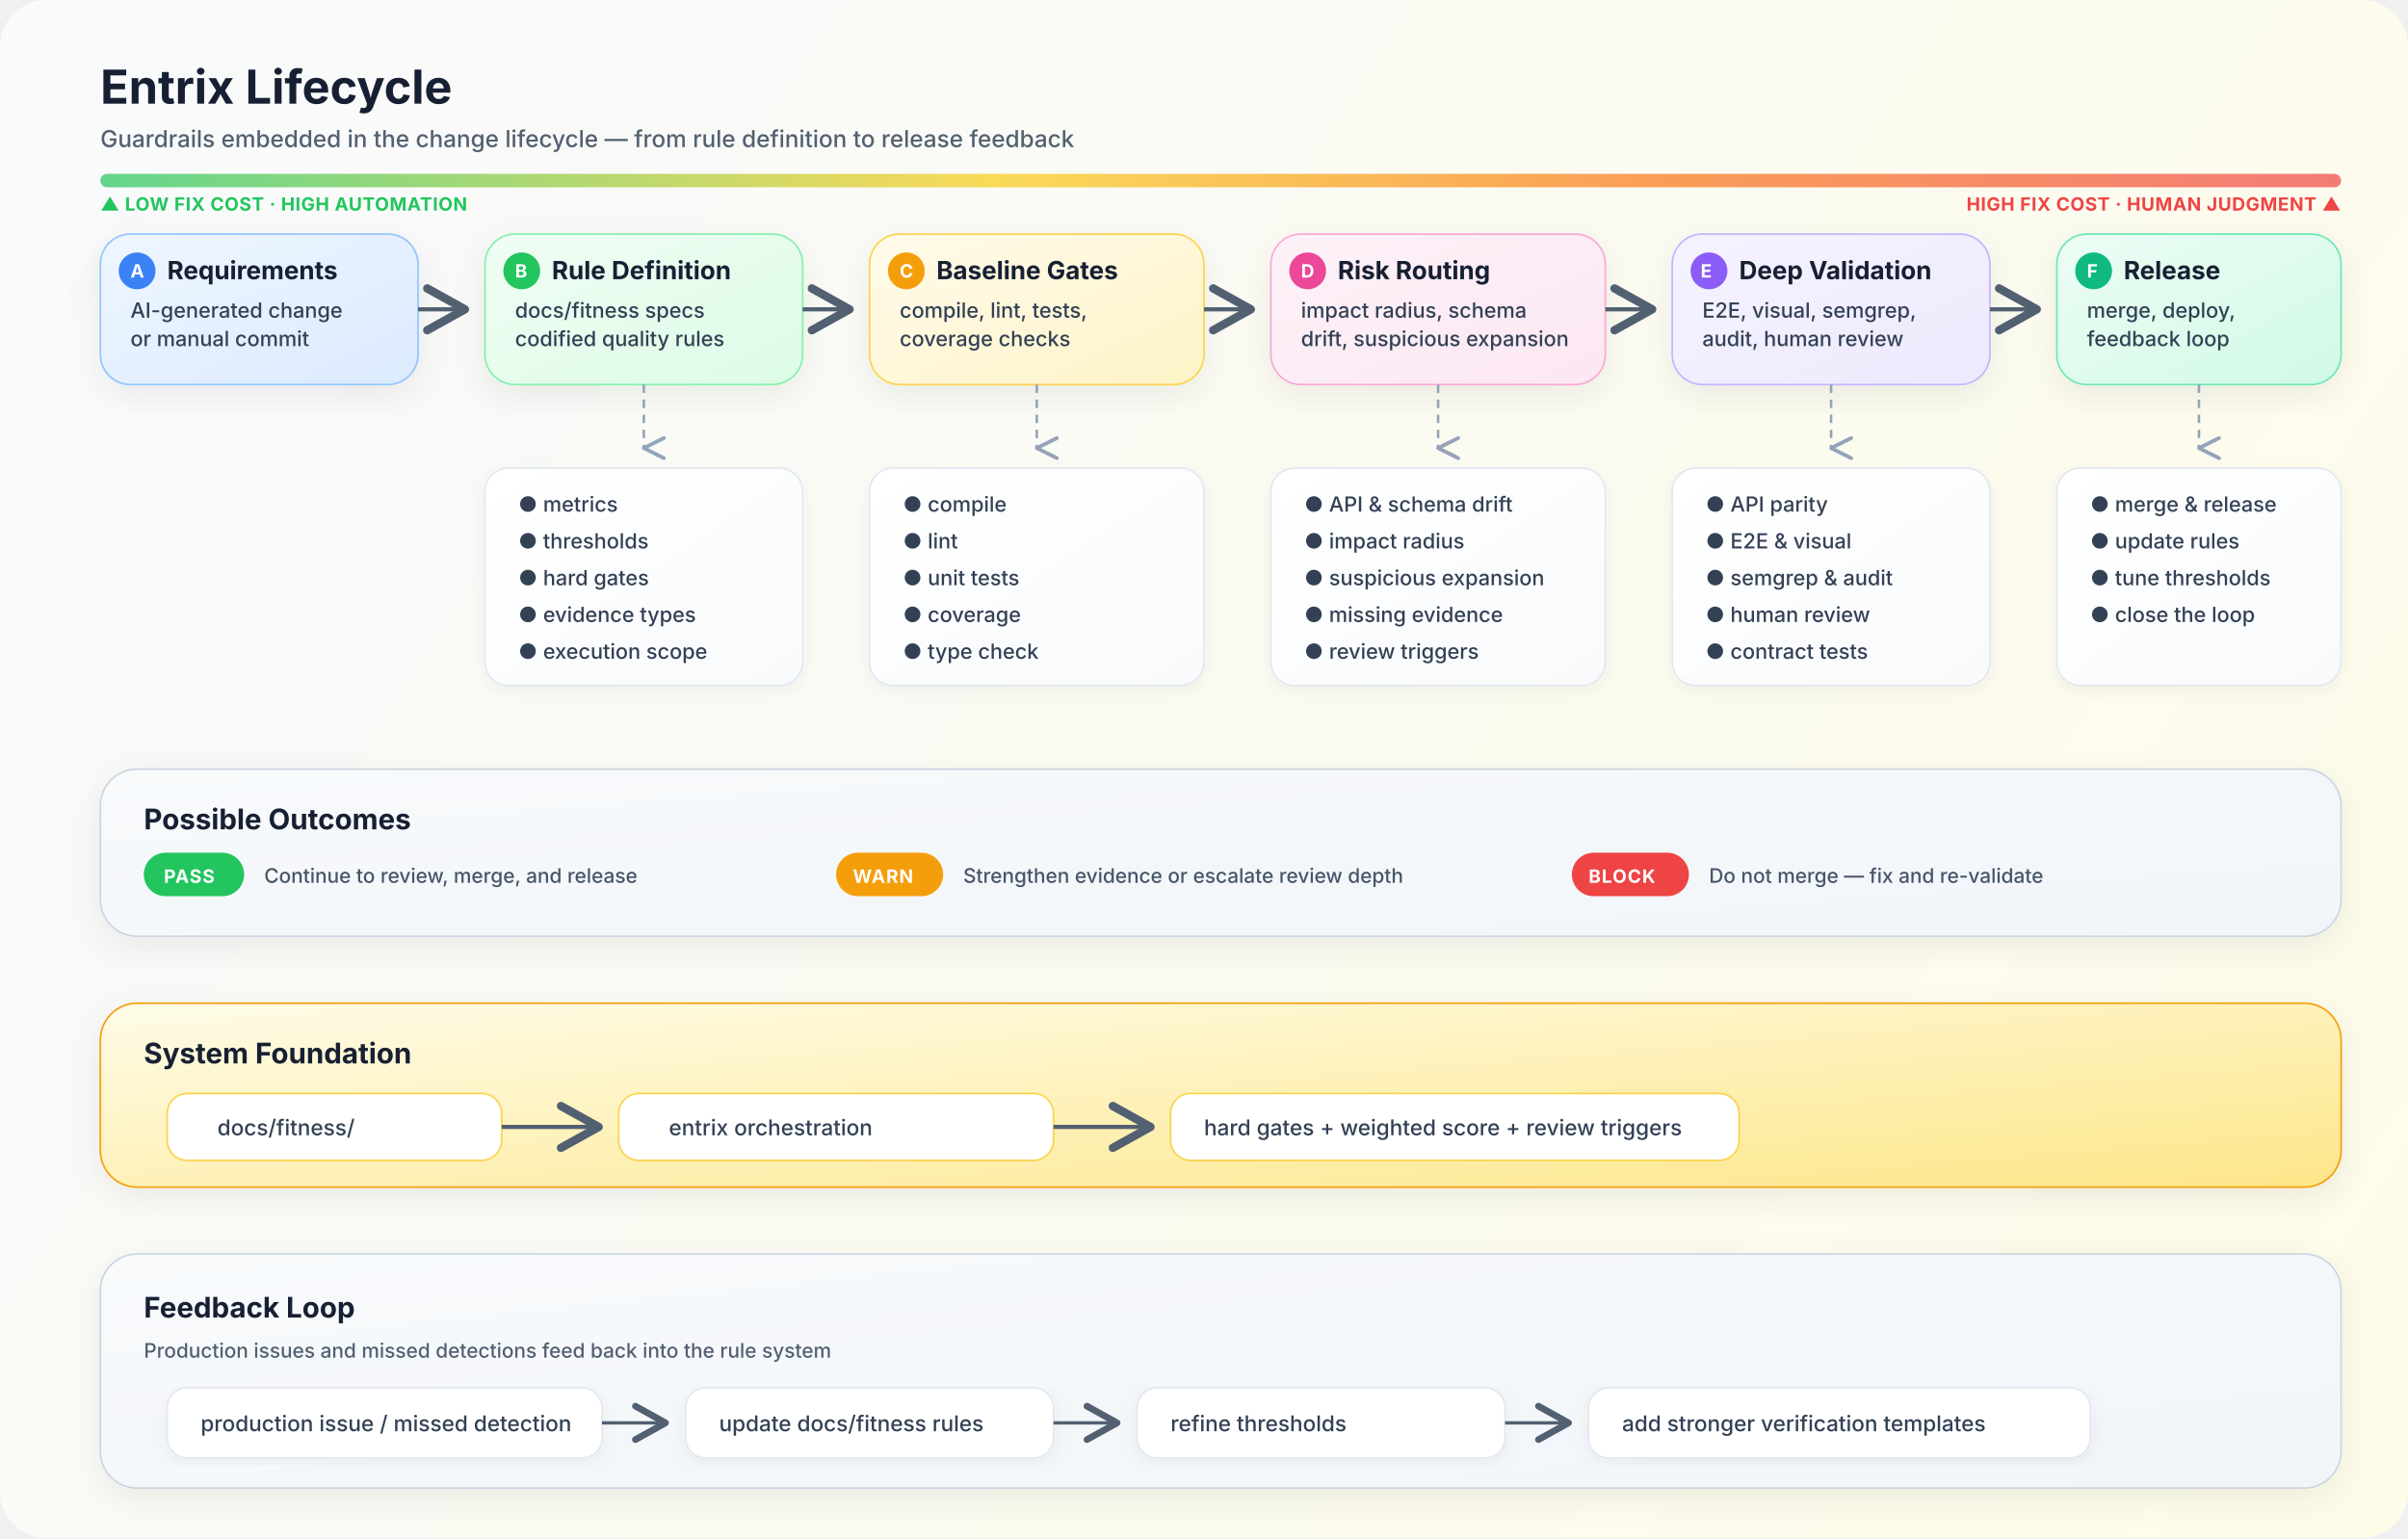
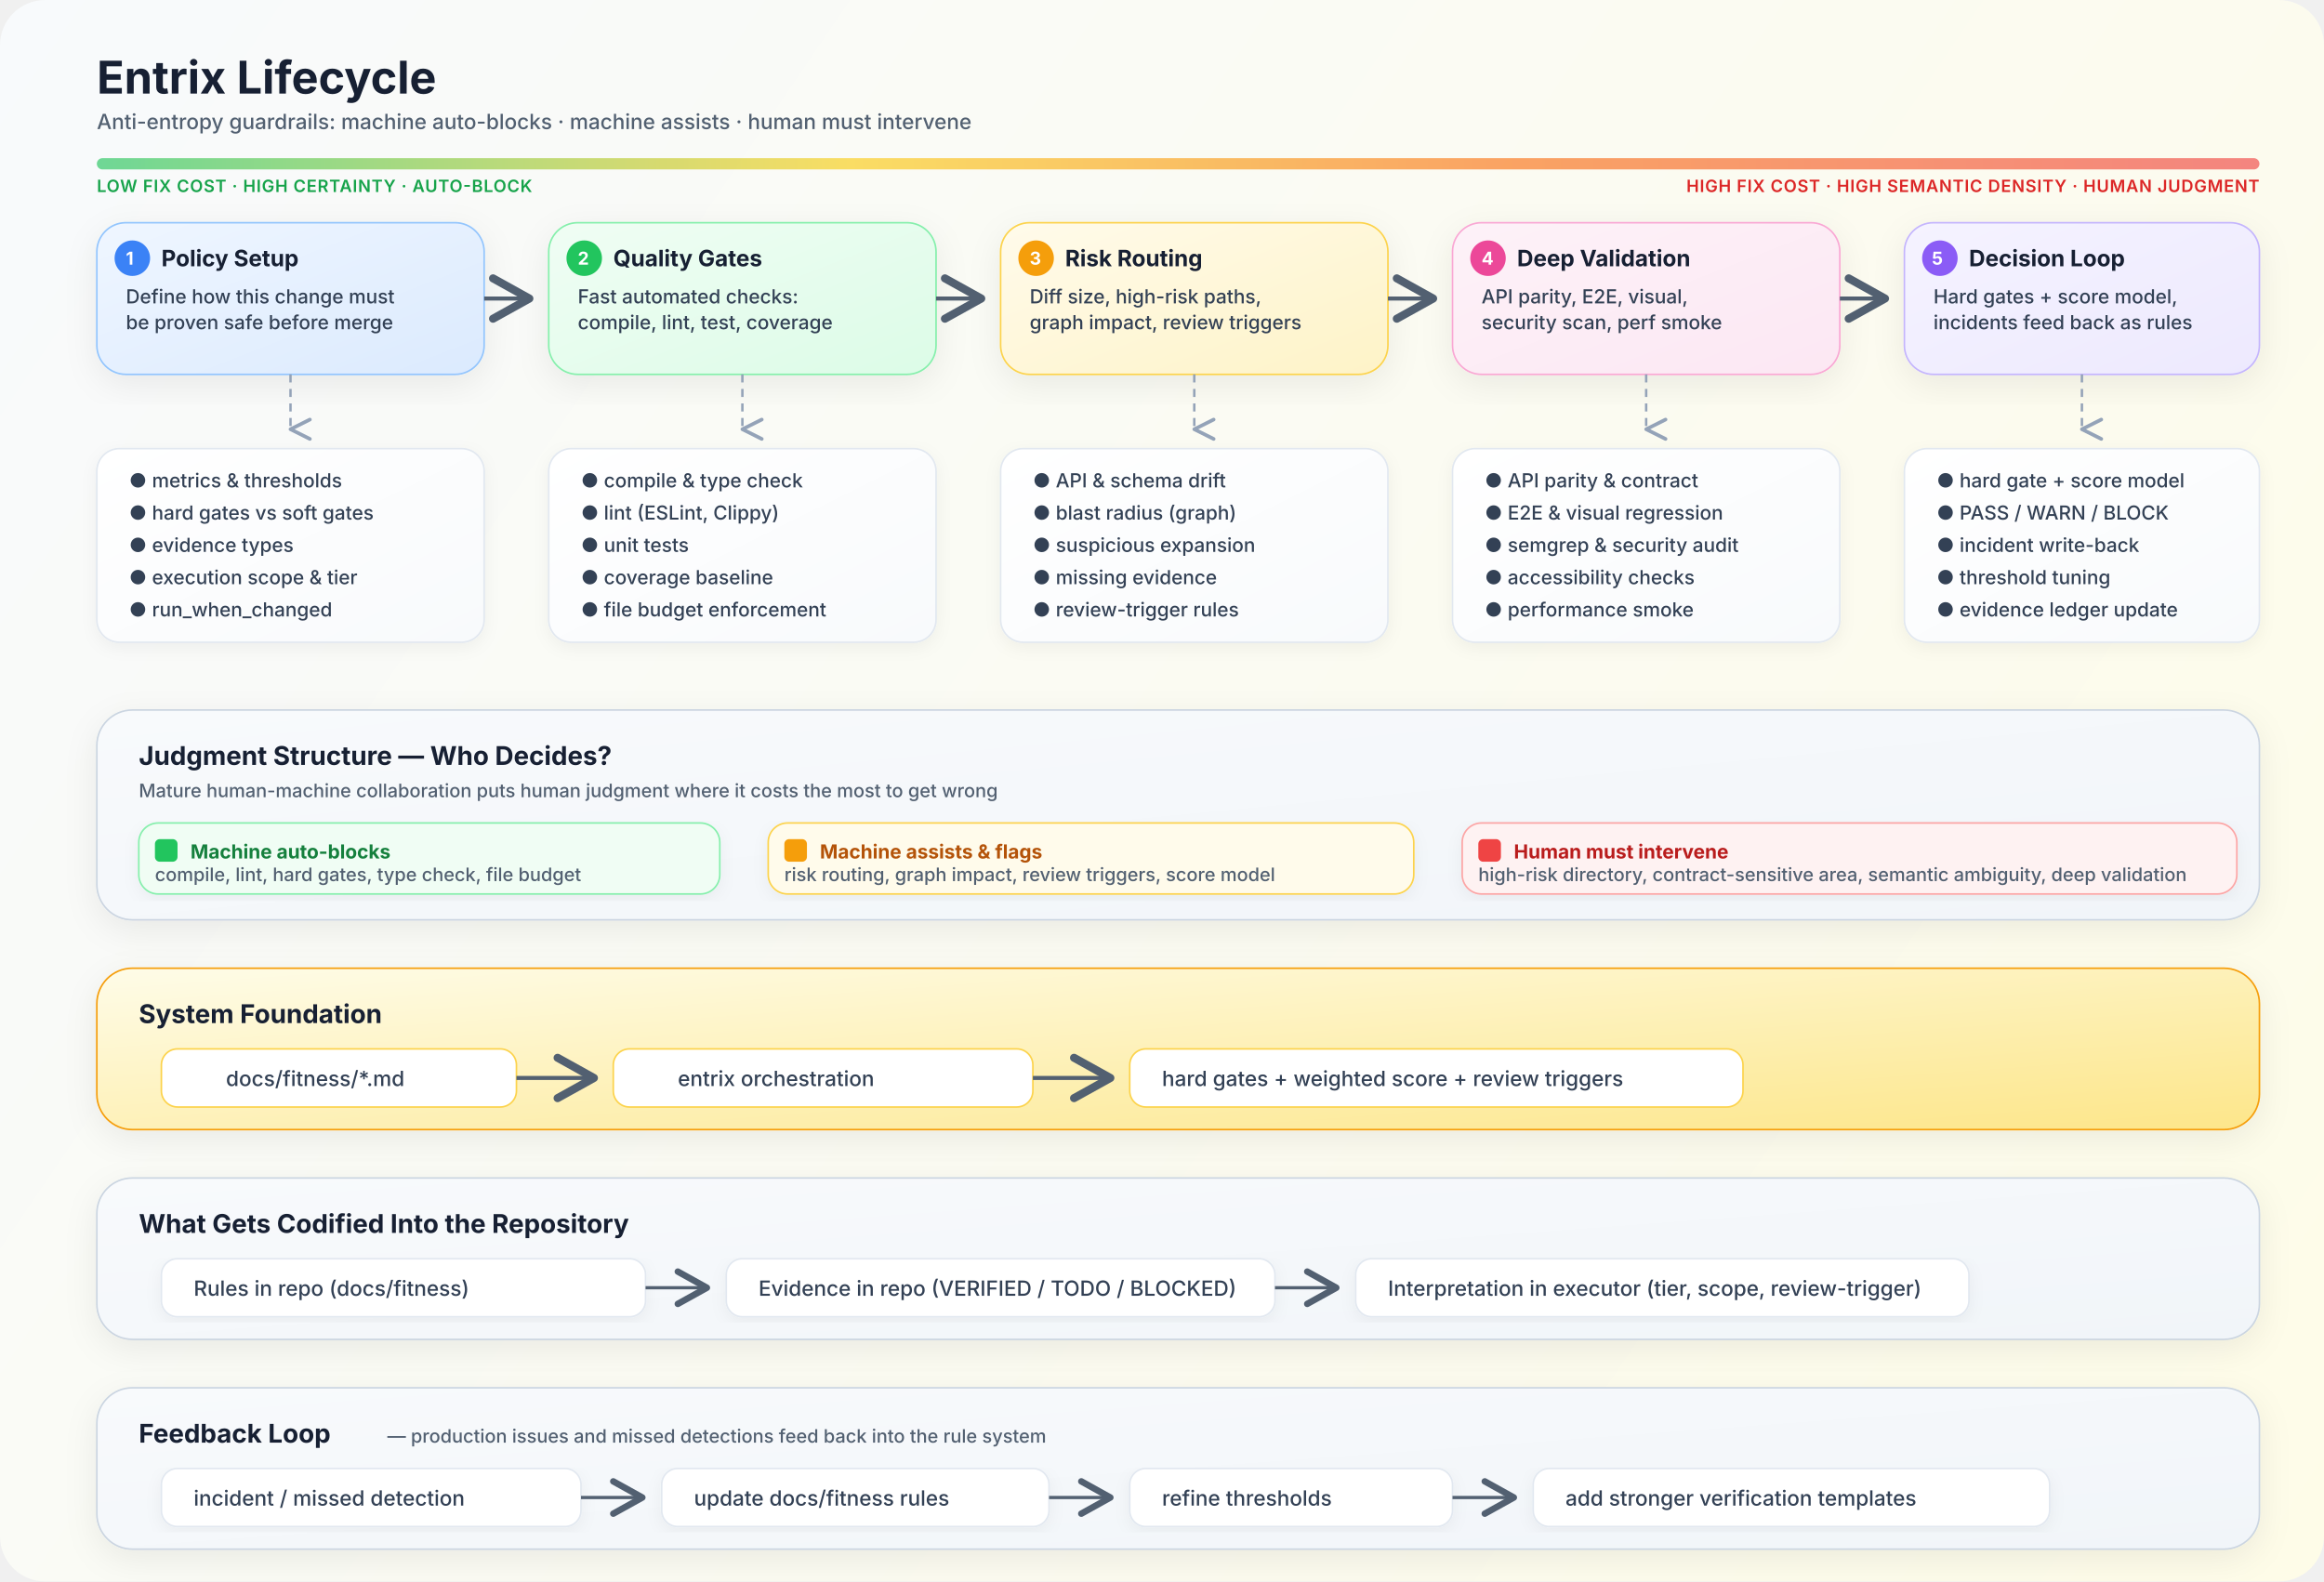
- <svg xmlns="http://www.w3.org/2000/svg" width="1440" height="920" viewBox="0 0 1440 920" fill="none">
+ <svg xmlns="http://www.w3.org/2000/svg" width="1440" height="980" viewBox="0 0 1440 980" fill="none">
  <defs>
-     <linearGradient id="bg" x1="0" y1="0" x2="1440" y2="920" gradientUnits="userSpaceOnUse">
+     <linearGradient id="bg" x1="0" y1="0" x2="1440" y2="980" gradientUnits="userSpaceOnUse">
      <stop stop-color="#f8fafc" />
      <stop offset="1" stop-color="#fefce8" />
    </linearGradient>
-     <linearGradient id="stageGrad1" x1="0" y1="0" x2="1" y2="1">
+     <linearGradient id="costBar" x1="0" y1="0" x2="1" y2="0">
+       <stop offset="0%" stop-color="#22c55e" />
+       <stop offset="35%" stop-color="#facc15" />
+       <stop offset="65%" stop-color="#f97316" />
+       <stop offset="100%" stop-color="#ef4444" />
+     </linearGradient>
+     <linearGradient id="sg1" x1="0" y1="0" x2="1" y2="1">
      <stop stop-color="#eff6ff" />
      <stop offset="1" stop-color="#dbeafe" />
    </linearGradient>
-     <linearGradient id="stageGrad2" x1="0" y1="0" x2="1" y2="1">
+     <linearGradient id="sg2" x1="0" y1="0" x2="1" y2="1">
      <stop stop-color="#f0fdf4" />
      <stop offset="1" stop-color="#dcfce7" />
    </linearGradient>
-     <linearGradient id="stageGrad3" x1="0" y1="0" x2="1" y2="1">
+     <linearGradient id="sg3" x1="0" y1="0" x2="1" y2="1">
      <stop stop-color="#fffbeb" />
      <stop offset="1" stop-color="#fef3c7" />
    </linearGradient>
-     <linearGradient id="stageGrad4" x1="0" y1="0" x2="1" y2="1">
+     <linearGradient id="sg4" x1="0" y1="0" x2="1" y2="1">
      <stop stop-color="#fdf2f8" />
      <stop offset="1" stop-color="#fce7f3" />
    </linearGradient>
-     <linearGradient id="stageGrad5" x1="0" y1="0" x2="1" y2="1">
+     <linearGradient id="sg5" x1="0" y1="0" x2="1" y2="1">
      <stop stop-color="#f5f3ff" />
      <stop offset="1" stop-color="#ede9fe" />
    </linearGradient>
-     <linearGradient id="stageGrad6" x1="0" y1="0" x2="1" y2="1">
-       <stop stop-color="#ecfdf5" />
-       <stop offset="1" stop-color="#d1fae5" />
-     </linearGradient>
-     <linearGradient id="detailGrad" x1="0" y1="0" x2="1" y2="1">
+     <linearGradient id="dg" x1="0" y1="0" x2="1" y2="1">
      <stop stop-color="#ffffff" />
      <stop offset="1" stop-color="#f8fafc" />
    </linearGradient>
-     <linearGradient id="outcomeGrad" x1="0" y1="0" x2="1" y2="1">
+     <linearGradient id="jg" x1="0" y1="0" x2="1" y2="1">
      <stop stop-color="#f8fafc" />
      <stop offset="1" stop-color="#f1f5f9" />
    </linearGradient>
-     <linearGradient id="foundationGrad" x1="0" y1="0" x2="1" y2="1">
+     <linearGradient id="fg" x1="0" y1="0" x2="1" y2="1">
      <stop stop-color="#fefce8" />
      <stop offset="1" stop-color="#fde68a" />
    </linearGradient>
-     <filter id="shadow" x="-20%" y="-20%" width="140%" height="140%">
+     <filter id="sh" x="-20%" y="-20%" width="140%" height="140%">
      <feDropShadow dx="0" dy="6" stdDeviation="10" flood-color="#0F172A" flood-opacity="0.07" />
    </filter>
-     <filter id="shadowSm" x="-10%" y="-10%" width="120%" height="120%">
+     <filter id="ss" x="-10%" y="-10%" width="120%" height="120%">
      <feDropShadow dx="0" dy="3" stdDeviation="5" flood-color="#0F172A" flood-opacity="0.05" />
    </filter>
-     <marker id="arrow" markerWidth="12" markerHeight="12" refX="10" refY="6" orient="auto">
+     <marker id="ar" markerWidth="12" markerHeight="12" refX="10" refY="6" orient="auto">
      <path d="M1 1L10 6L1 11" stroke="#526071" stroke-width="2" stroke-linecap="round" stroke-linejoin="round" />
    </marker>
-     <marker id="arrowDown" markerWidth="10" markerHeight="10" refX="5" refY="9" orient="auto">
+     <marker id="ad" markerWidth="10" markerHeight="10" refX="5" refY="9" orient="auto">
      <path d="M1 1L5 9L9 1" stroke="#94a3b8" stroke-width="1.5" stroke-linecap="round" stroke-linejoin="round" fill="none" />
    </marker>
    <style>
-       .title { font: 700 28px ui-sans-serif, -apple-system, BlinkMacSystemFont, "Segoe UI", sans-serif; fill: #172033; }
-       .subtitle { font: 500 14px ui-sans-serif, -apple-system, BlinkMacSystemFont, "Segoe UI", sans-serif; fill: #526071; }
-       .stageLabel { font: 700 15px ui-sans-serif, -apple-system, BlinkMacSystemFont, "Segoe UI", sans-serif; fill: #172033; }
-       .stageNum { font: 700 11px ui-sans-serif, -apple-system, BlinkMacSystemFont, "Segoe UI", sans-serif; fill: #FFFFFF; letter-spacing: 0.05em; }
-       .detailText { font: 500 12.5px ui-sans-serif, -apple-system, BlinkMacSystemFont, "Segoe UI", sans-serif; fill: #334155; }
-       .sectionTitle { font: 700 17px ui-sans-serif, -apple-system, BlinkMacSystemFont, "Segoe UI", sans-serif; fill: #172033; }
-       .body { font: 500 13px ui-sans-serif, -apple-system, BlinkMacSystemFont, "Segoe UI", sans-serif; fill: #334155; }
-       .small { font: 500 12px ui-sans-serif, -apple-system, BlinkMacSystemFont, "Segoe UI", sans-serif; fill: #526071; }
-       .outcomeLabel { font: 700 13px ui-sans-serif, -apple-system, BlinkMacSystemFont, "Segoe UI", sans-serif; }
-       .outcomeBody { font: 500 12px ui-sans-serif, -apple-system, BlinkMacSystemFont, "Segoe UI", sans-serif; fill: #475569; }
-       .costLabel { font: 500 11px ui-sans-serif, -apple-system, BlinkMacSystemFont, "Segoe UI", sans-serif; fill: #94a3b8; letter-spacing: 0.03em; }
+       .t{font:700 28px ui-sans-serif,-apple-system,sans-serif;fill:#172033}
+       .st{font:500 13px ui-sans-serif,-apple-system,sans-serif;fill:#526071}
+       .sl{font:700 14px ui-sans-serif,-apple-system,sans-serif;fill:#172033}
+       .sn{font:700 11px ui-sans-serif,-apple-system,sans-serif;fill:#FFF;letter-spacing:.05em}
+       .dt{font:500 12px ui-sans-serif,-apple-system,sans-serif;fill:#334155}
+       .se{font:700 16px ui-sans-serif,-apple-system,sans-serif;fill:#172033}
+       .bd{font:500 13px ui-sans-serif,-apple-system,sans-serif;fill:#334155}
+       .sm{font:500 11.5px ui-sans-serif,-apple-system,sans-serif;fill:#526071}
+       .cl{font:600 10.5px ui-sans-serif,-apple-system,sans-serif;letter-spacing:.04em}
+       .jp{font:700 10px ui-sans-serif,-apple-system,sans-serif;fill:#FFF;letter-spacing:.04em}
+       .jb{font:500 12px ui-sans-serif,-apple-system,sans-serif;fill:#475569}
    </style>
  </defs>
-   <rect width="1440" height="920" rx="28" fill="url(#bg)" />
-   <text x="60" y="62" class="title">Entrix Lifecycle</text>
-   <text x="60" y="88" class="subtitle">Guardrails embedded in the change lifecycle — from rule definition to release feedback</text>
-   <defs>
-     <linearGradient id="costBar" x1="0" y1="0" x2="1" y2="0">
-       <stop offset="0%" stop-color="#22c55e" />
-       <stop offset="40%" stop-color="#facc15" />
-       <stop offset="70%" stop-color="#f97316" />
-       <stop offset="100%" stop-color="#ef4444" />
-     </linearGradient>
-   </defs>
-   <rect x="60" y="104" width="1340" height="8" rx="4" fill="url(#costBar)" opacity="0.7" />
-   <text x="60" y="126" class="costLabel" style="fill:#22c55e; font-weight:700">▲ LOW FIX COST · HIGH AUTOMATION</text>
-   <text x="1400" y="126" class="costLabel" style="fill:#ef4444; font-weight:700; text-anchor:end">HIGH FIX COST · HUMAN JUDGMENT ▲</text>
-   <rect x="60" y="140" width="190" height="90" rx="18" fill="url(#stageGrad1)" stroke="#93c5fd" filter="url(#shadow)" />
-   <circle cx="82" cy="162" r="11" fill="#3b82f6" />
-   <text x="78" y="166" class="stageNum">A</text>
-   <text x="100" y="167" class="stageLabel">Requirements</text>
-   <text x="78" y="190" class="detailText">AI-generated change</text>
-   <text x="78" y="207" class="detailText">or manual commit</text>
-   <path d="M250 185H278" stroke="#526071" stroke-width="2.5" marker-end="url(#arrow)" />
-   <rect x="290" y="140" width="190" height="90" rx="18" fill="url(#stageGrad2)" stroke="#86efac" filter="url(#shadow)" />
-   <circle cx="312" cy="162" r="11" fill="#22c55e" />
-   <text x="308" y="166" class="stageNum">B</text>
-   <text x="330" y="167" class="stageLabel">Rule Definition</text>
-   <text x="308" y="190" class="detailText">docs/fitness specs</text>
-   <text x="308" y="207" class="detailText">codified quality rules</text>
-   <path d="M480 185H508" stroke="#526071" stroke-width="2.5" marker-end="url(#arrow)" />
-   <rect x="520" y="140" width="200" height="90" rx="18" fill="url(#stageGrad3)" stroke="#fcd34d" filter="url(#shadow)" />
-   <circle cx="542" cy="162" r="11" fill="#f59e0b" />
-   <text x="538" y="166" class="stageNum">C</text>
-   <text x="560" y="167" class="stageLabel">Baseline Gates</text>
-   <text x="538" y="190" class="detailText">compile, lint, tests,</text>
-   <text x="538" y="207" class="detailText">coverage checks</text>
-   <path d="M720 185H748" stroke="#526071" stroke-width="2.5" marker-end="url(#arrow)" />
-   <rect x="760" y="140" width="200" height="90" rx="18" fill="url(#stageGrad4)" stroke="#f9a8d4" filter="url(#shadow)" />
-   <circle cx="782" cy="162" r="11" fill="#ec4899" />
-   <text x="778" y="166" class="stageNum">D</text>
-   <text x="800" y="167" class="stageLabel">Risk Routing</text>
-   <text x="778" y="190" class="detailText">impact radius, schema</text>
-   <text x="778" y="207" class="detailText">drift, suspicious expansion</text>
-   <path d="M960 185H988" stroke="#526071" stroke-width="2.5" marker-end="url(#arrow)" />
-   <rect x="1000" y="140" width="190" height="90" rx="18" fill="url(#stageGrad5)" stroke="#c4b5fd" filter="url(#shadow)" />
-   <circle cx="1022" cy="162" r="11" fill="#8b5cf6" />
-   <text x="1017" y="166" class="stageNum">E</text>
-   <text x="1040" y="167" class="stageLabel">Deep Validation</text>
-   <text x="1018" y="190" class="detailText">E2E, visual, semgrep,</text>
-   <text x="1018" y="207" class="detailText">audit, human review</text>
-   <path d="M1190 185H1218" stroke="#526071" stroke-width="2.5" marker-end="url(#arrow)" />
-   <rect x="1230" y="140" width="170" height="90" rx="18" fill="url(#stageGrad6)" stroke="#6ee7b7" filter="url(#shadow)" />
-   <circle cx="1252" cy="162" r="11" fill="#10b981" />
-   <text x="1248" y="166" class="stageNum">F</text>
-   <text x="1270" y="167" class="stageLabel">Release</text>
-   <text x="1248" y="190" class="detailText">merge, deploy,</text>
-   <text x="1248" y="207" class="detailText">feedback loop</text>
-   <path d="M385 230V268" stroke="#94a3b8" stroke-width="1.5" stroke-dasharray="5 4" marker-end="url(#arrowDown)" />
-   <path d="M620 230V268" stroke="#94a3b8" stroke-width="1.5" stroke-dasharray="5 4" marker-end="url(#arrowDown)" />
-   <path d="M860 230V268" stroke="#94a3b8" stroke-width="1.5" stroke-dasharray="5 4" marker-end="url(#arrowDown)" />
-   <path d="M1095 230V268" stroke="#94a3b8" stroke-width="1.5" stroke-dasharray="5 4" marker-end="url(#arrowDown)" />
-   <path d="M1315 230V268" stroke="#94a3b8" stroke-width="1.5" stroke-dasharray="5 4" marker-end="url(#arrowDown)" />
-   <rect x="290" y="280" width="190" height="130" rx="14" fill="url(#detailGrad)" stroke="#e2e8f0" filter="url(#shadowSm)" />
-   <text x="310" y="306" class="detailText">● metrics</text>
-   <text x="310" y="328" class="detailText">● thresholds</text>
-   <text x="310" y="350" class="detailText">● hard gates</text>
-   <text x="310" y="372" class="detailText">● evidence types</text>
-   <text x="310" y="394" class="detailText">● execution scope</text>
-   <rect x="520" y="280" width="200" height="130" rx="14" fill="url(#detailGrad)" stroke="#e2e8f0" filter="url(#shadowSm)" />
-   <text x="540" y="306" class="detailText">● compile</text>
-   <text x="540" y="328" class="detailText">● lint</text>
-   <text x="540" y="350" class="detailText">● unit tests</text>
-   <text x="540" y="372" class="detailText">● coverage</text>
-   <text x="540" y="394" class="detailText">● type check</text>
-   <rect x="760" y="280" width="200" height="130" rx="14" fill="url(#detailGrad)" stroke="#e2e8f0" filter="url(#shadowSm)" />
-   <text x="780" y="306" class="detailText">● API &amp; schema drift</text>
-   <text x="780" y="328" class="detailText">● impact radius</text>
-   <text x="780" y="350" class="detailText">● suspicious expansion</text>
-   <text x="780" y="372" class="detailText">● missing evidence</text>
-   <text x="780" y="394" class="detailText">● review triggers</text>
-   <rect x="1000" y="280" width="190" height="130" rx="14" fill="url(#detailGrad)" stroke="#e2e8f0" filter="url(#shadowSm)" />
-   <text x="1020" y="306" class="detailText">● API parity</text>
-   <text x="1020" y="328" class="detailText">● E2E &amp; visual</text>
-   <text x="1020" y="350" class="detailText">● semgrep &amp; audit</text>
-   <text x="1020" y="372" class="detailText">● human review</text>
-   <text x="1020" y="394" class="detailText">● contract tests</text>
-   <rect x="1230" y="280" width="170" height="130" rx="14" fill="url(#detailGrad)" stroke="#e2e8f0" filter="url(#shadowSm)" />
-   <text x="1250" y="306" class="detailText">● merge &amp; release</text>
-   <text x="1250" y="328" class="detailText">● update rules</text>
-   <text x="1250" y="350" class="detailText">● tune thresholds</text>
-   <text x="1250" y="372" class="detailText">● close the loop</text>
-   <rect x="60" y="460" width="1340" height="100" rx="22" fill="url(#outcomeGrad)" stroke="#cbd5e1" filter="url(#shadow)" />
-   <text x="86" y="496" class="sectionTitle">Possible Outcomes</text>
-   <rect x="86" y="510" width="60" height="26" rx="13" fill="#22c55e" />
-   <text x="98" y="528" class="stageNum">PASS</text>
-   <text x="158" y="528" class="outcomeBody">Continue to review, merge, and release</text>
-   <rect x="500" y="510" width="64" height="26" rx="13" fill="#f59e0b" />
-   <text x="510" y="528" class="stageNum">WARN</text>
-   <text x="576" y="528" class="outcomeBody">Strengthen evidence or escalate review depth</text>
-   <rect x="940" y="510" width="70" height="26" rx="13" fill="#ef4444" />
-   <text x="950" y="528" class="stageNum">BLOCK</text>
-   <text x="1022" y="528" class="outcomeBody">Do not merge — fix and re-validate</text>
-   <rect x="60" y="600" width="1340" height="110" rx="22" fill="url(#foundationGrad)" stroke="#f59e0b" filter="url(#shadow)" />
-   <text x="86" y="636" class="sectionTitle">System Foundation</text>
-   <rect x="100" y="654" width="200" height="40" rx="12" fill="#FFFFFF" stroke="#fcd34d" />
-   <text x="130" y="679" class="body">docs/fitness/</text>
-   <path d="M300 674H358" stroke="#526071" stroke-width="2.5" marker-end="url(#arrow)" />
-   <rect x="370" y="654" width="260" height="40" rx="12" fill="#FFFFFF" stroke="#fcd34d" />
-   <text x="400" y="679" class="body">entrix orchestration</text>
-   <path d="M630 674H688" stroke="#526071" stroke-width="2.5" marker-end="url(#arrow)" />
-   <rect x="700" y="654" width="340" height="40" rx="12" fill="#FFFFFF" stroke="#fcd34d" />
-   <text x="720" y="679" class="body">hard gates + weighted score + review triggers</text>
-   <rect x="60" y="750" width="1340" height="140" rx="22" fill="url(#outcomeGrad)" stroke="#cbd5e1" filter="url(#shadow)" />
-   <text x="86" y="788" class="sectionTitle">Feedback Loop</text>
-   <text x="86" y="812" class="small">Production issues and missed detections feed back into the rule system</text>
-   <rect x="100" y="830" width="260" height="42" rx="12" fill="#FFFFFF" stroke="#e2e8f0" filter="url(#shadowSm)" />
-   <text x="120" y="856" class="body">production issue / missed detection</text>
-   <path d="M360 851H398" stroke="#526071" stroke-width="2" marker-end="url(#arrow)" />
-   <rect x="410" y="830" width="220" height="42" rx="12" fill="#FFFFFF" stroke="#e2e8f0" filter="url(#shadowSm)" />
-   <text x="430" y="856" class="body">update docs/fitness rules</text>
-   <path d="M630 851H668" stroke="#526071" stroke-width="2" marker-end="url(#arrow)" />
-   <rect x="680" y="830" width="220" height="42" rx="12" fill="#FFFFFF" stroke="#e2e8f0" filter="url(#shadowSm)" />
-   <text x="700" y="856" class="body">refine thresholds</text>
-   <path d="M900 851H938" stroke="#526071" stroke-width="2" marker-end="url(#arrow)" />
-   <rect x="950" y="830" width="300" height="42" rx="12" fill="#FFFFFF" stroke="#e2e8f0" filter="url(#shadowSm)" />
-   <text x="970" y="856" class="body">add stronger verification templates</text>
+   <rect width="1440" height="980" rx="28" fill="url(#bg)" />
+   <text x="60" y="58" class="t">Entrix Lifecycle</text>
+   <text x="60" y="80" class="st">Anti-entropy guardrails: machine auto-blocks · machine assists · human must intervene</text>
+   <rect x="60" y="98" width="1340" height="7" rx="3.5" fill="url(#costBar)" opacity="0.65" />
+   <text x="60" y="119" class="cl" style="fill:#16a34a">LOW FIX COST · HIGH CERTAINTY · AUTO-BLOCK</text>
+   <text x="1400" y="119" class="cl" style="fill:#dc2626;text-anchor:end">HIGH FIX COST · HIGH SEMANTIC DENSITY · HUMAN JUDGMENT</text>
+   <rect x="60" y="138" width="240" height="94" rx="18" fill="url(#sg1)" stroke="#93c5fd" filter="url(#sh)" />
+   <circle cx="82" cy="160" r="11" fill="#3b82f6" />
+   <text x="78" y="164" class="sn">1</text>
+   <text x="100" y="165" class="sl">Policy Setup</text>
+   <text x="78" y="188" class="dt">Define how this change must</text>
+   <text x="78" y="204" class="dt">be proven safe before merge</text>
+   <path d="M300 185H328" stroke="#526071" stroke-width="2.5" marker-end="url(#ar)" />
+   <rect x="340" y="138" width="240" height="94" rx="18" fill="url(#sg2)" stroke="#86efac" filter="url(#sh)" />
+   <circle cx="362" cy="160" r="11" fill="#22c55e" />
+   <text x="358" y="164" class="sn">2</text>
+   <text x="380" y="165" class="sl">Quality Gates</text>
+   <text x="358" y="188" class="dt">Fast automated checks:</text>
+   <text x="358" y="204" class="dt">compile, lint, test, coverage</text>
+   <path d="M580 185H608" stroke="#526071" stroke-width="2.5" marker-end="url(#ar)" />
+   <rect x="620" y="138" width="240" height="94" rx="18" fill="url(#sg3)" stroke="#fcd34d" filter="url(#sh)" />
+   <circle cx="642" cy="160" r="11" fill="#f59e0b" />
+   <text x="638" y="164" class="sn">3</text>
+   <text x="660" y="165" class="sl">Risk Routing</text>
+   <text x="638" y="188" class="dt">Diff size, high-risk paths,</text>
+   <text x="638" y="204" class="dt">graph impact, review triggers</text>
+   <path d="M860 185H888" stroke="#526071" stroke-width="2.5" marker-end="url(#ar)" />
+   <rect x="900" y="138" width="240" height="94" rx="18" fill="url(#sg4)" stroke="#f9a8d4" filter="url(#sh)" />
+   <circle cx="922" cy="160" r="11" fill="#ec4899" />
+   <text x="918" y="164" class="sn">4</text>
+   <text x="940" y="165" class="sl">Deep Validation</text>
+   <text x="918" y="188" class="dt">API parity, E2E, visual,</text>
+   <text x="918" y="204" class="dt">security scan, perf smoke</text>
+   <path d="M1140 185H1168" stroke="#526071" stroke-width="2.5" marker-end="url(#ar)" />
+   <rect x="1180" y="138" width="220" height="94" rx="18" fill="url(#sg5)" stroke="#c4b5fd" filter="url(#sh)" />
+   <circle cx="1202" cy="160" r="11" fill="#8b5cf6" />
+   <text x="1197" y="164" class="sn">5</text>
+   <text x="1220" y="165" class="sl">Decision Loop</text>
+   <text x="1198" y="188" class="dt">Hard gates + score model,</text>
+   <text x="1198" y="204" class="dt">incidents feed back as rules</text>
+   <path d="M180 232V266" stroke="#94a3b8" stroke-width="1.5" stroke-dasharray="5 4" marker-end="url(#ad)" />
+   <path d="M460 232V266" stroke="#94a3b8" stroke-width="1.5" stroke-dasharray="5 4" marker-end="url(#ad)" />
+   <path d="M740 232V266" stroke="#94a3b8" stroke-width="1.5" stroke-dasharray="5 4" marker-end="url(#ad)" />
+   <path d="M1020 232V266" stroke="#94a3b8" stroke-width="1.5" stroke-dasharray="5 4" marker-end="url(#ad)" />
+   <path d="M1290 232V266" stroke="#94a3b8" stroke-width="1.5" stroke-dasharray="5 4" marker-end="url(#ad)" />
+   <rect x="60" y="278" width="240" height="120" rx="14" fill="url(#dg)" stroke="#e2e8f0" filter="url(#ss)" />
+   <text x="80" y="302" class="dt">● metrics &amp; thresholds</text>
+   <text x="80" y="322" class="dt">● hard gates vs soft gates</text>
+   <text x="80" y="342" class="dt">● evidence types</text>
+   <text x="80" y="362" class="dt">● execution scope &amp; tier</text>
+   <text x="80" y="382" class="dt">● run_when_changed</text>
+   <rect x="340" y="278" width="240" height="120" rx="14" fill="url(#dg)" stroke="#e2e8f0" filter="url(#ss)" />
+   <text x="360" y="302" class="dt">● compile &amp; type check</text>
+   <text x="360" y="322" class="dt">● lint (ESLint, Clippy)</text>
+   <text x="360" y="342" class="dt">● unit tests</text>
+   <text x="360" y="362" class="dt">● coverage baseline</text>
+   <text x="360" y="382" class="dt">● file budget enforcement</text>
+   <rect x="620" y="278" width="240" height="120" rx="14" fill="url(#dg)" stroke="#e2e8f0" filter="url(#ss)" />
+   <text x="640" y="302" class="dt">● API &amp; schema drift</text>
+   <text x="640" y="322" class="dt">● blast radius (graph)</text>
+   <text x="640" y="342" class="dt">● suspicious expansion</text>
+   <text x="640" y="362" class="dt">● missing evidence</text>
+   <text x="640" y="382" class="dt">● review-trigger rules</text>
+   <rect x="900" y="278" width="240" height="120" rx="14" fill="url(#dg)" stroke="#e2e8f0" filter="url(#ss)" />
+   <text x="920" y="302" class="dt">● API parity &amp; contract</text>
+   <text x="920" y="322" class="dt">● E2E &amp; visual regression</text>
+   <text x="920" y="342" class="dt">● semgrep &amp; security audit</text>
+   <text x="920" y="362" class="dt">● accessibility checks</text>
+   <text x="920" y="382" class="dt">● performance smoke</text>
+   <rect x="1180" y="278" width="220" height="120" rx="14" fill="url(#dg)" stroke="#e2e8f0" filter="url(#ss)" />
+   <text x="1200" y="302" class="dt">● hard gate + score model</text>
+   <text x="1200" y="322" class="dt">● PASS / WARN / BLOCK</text>
+   <text x="1200" y="342" class="dt">● incident write-back</text>
+   <text x="1200" y="362" class="dt">● threshold tuning</text>
+   <text x="1200" y="382" class="dt">● evidence ledger update</text>
+   <rect x="60" y="440" width="1340" height="130" rx="22" fill="url(#jg)" stroke="#cbd5e1" filter="url(#sh)" />
+   <text x="86" y="474" class="se">Judgment Structure — Who Decides?</text>
+   <text x="86" y="494" class="sm">Mature human-machine collaboration puts human judgment where it costs the most to get wrong</text>
+   <rect x="86" y="510" width="360" height="44" rx="12" fill="#f0fdf4" stroke="#86efac" filter="url(#ss)" />
+   <rect x="96" y="520" width="14" height="14" rx="3" fill="#22c55e" />
+   <text x="118" y="532" class="dt" style="font-weight:700;fill:#15803d">Machine auto-blocks</text>
+   <text x="96" y="546" class="sm">compile, lint, hard gates, type check, file budget</text>
+   <rect x="476" y="510" width="400" height="44" rx="12" fill="#fffbeb" stroke="#fcd34d" filter="url(#ss)" />
+   <rect x="486" y="520" width="14" height="14" rx="3" fill="#f59e0b" />
+   <text x="508" y="532" class="dt" style="font-weight:700;fill:#b45309">Machine assists &amp; flags</text>
+   <text x="486" y="546" class="sm">risk routing, graph impact, review triggers, score model</text>
+   <rect x="906" y="510" width="480" height="44" rx="12" fill="#fef2f2" stroke="#fca5a5" filter="url(#ss)" />
+   <rect x="916" y="520" width="14" height="14" rx="3" fill="#ef4444" />
+   <text x="938" y="532" class="dt" style="font-weight:700;fill:#b91c1c">Human must intervene</text>
+   <text x="916" y="546" class="sm">high-risk directory, contract-sensitive area, semantic ambiguity, deep validation</text>
+   <rect x="60" y="600" width="1340" height="100" rx="22" fill="url(#fg)" stroke="#f59e0b" filter="url(#sh)" />
+   <text x="86" y="634" class="se">System Foundation</text>
+   <rect x="100" y="650" width="220" height="36" rx="10" fill="#FFFFFF" stroke="#fcd34d" />
+   <text x="140" y="673" class="bd">docs/fitness/*.md</text>
+   <path d="M320 668H368" stroke="#526071" stroke-width="2.5" marker-end="url(#ar)" />
+   <rect x="380" y="650" width="260" height="36" rx="10" fill="#FFFFFF" stroke="#fcd34d" />
+   <text x="420" y="673" class="bd">entrix orchestration</text>
+   <path d="M640 668H688" stroke="#526071" stroke-width="2.5" marker-end="url(#ar)" />
+   <rect x="700" y="650" width="380" height="36" rx="10" fill="#FFFFFF" stroke="#fcd34d" />
+   <text x="720" y="673" class="bd">hard gates + weighted score + review triggers</text>
+   <rect x="60" y="730" width="1340" height="100" rx="22" fill="url(#jg)" stroke="#cbd5e1" filter="url(#sh)" />
+   <text x="86" y="764" class="se">What Gets Codified Into the Repository</text>
+   <rect x="100" y="780" width="300" height="36" rx="10" fill="#FFFFFF" stroke="#e2e8f0" filter="url(#ss)" />
+   <text x="120" y="803" class="bd">Rules in repo (docs/fitness)</text>
+   <path d="M400 798H438" stroke="#526071" stroke-width="2" marker-end="url(#ar)" />
+   <rect x="450" y="780" width="340" height="36" rx="10" fill="#FFFFFF" stroke="#e2e8f0" filter="url(#ss)" />
+   <text x="470" y="803" class="bd">Evidence in repo (VERIFIED / TODO / BLOCKED)</text>
+   <path d="M790 798H828" stroke="#526071" stroke-width="2" marker-end="url(#ar)" />
+   <rect x="840" y="780" width="380" height="36" rx="10" fill="#FFFFFF" stroke="#e2e8f0" filter="url(#ss)" />
+   <text x="860" y="803" class="bd">Interpretation in executor (tier, scope, review-trigger)</text>
+   <rect x="60" y="860" width="1340" height="100" rx="22" fill="url(#jg)" stroke="#cbd5e1" filter="url(#sh)" />
+   <text x="86" y="894" class="se">Feedback Loop</text>
+   <text x="240" y="894" class="sm">— production issues and missed detections feed back into the rule system</text>
+   <rect x="100" y="910" width="260" height="36" rx="10" fill="#FFFFFF" stroke="#e2e8f0" filter="url(#ss)" />
+   <text x="120" y="933" class="bd">incident / missed detection</text>
+   <path d="M360 928H398" stroke="#526071" stroke-width="2" marker-end="url(#ar)" />
+   <rect x="410" y="910" width="240" height="36" rx="10" fill="#FFFFFF" stroke="#e2e8f0" filter="url(#ss)" />
+   <text x="430" y="933" class="bd">update docs/fitness rules</text>
+   <path d="M650 928H688" stroke="#526071" stroke-width="2" marker-end="url(#ar)" />
+   <rect x="700" y="910" width="200" height="36" rx="10" fill="#FFFFFF" stroke="#e2e8f0" filter="url(#ss)" />
+   <text x="720" y="933" class="bd">refine thresholds</text>
+   <path d="M900 928H938" stroke="#526071" stroke-width="2" marker-end="url(#ar)" />
+   <rect x="950" y="910" width="320" height="36" rx="10" fill="#FFFFFF" stroke="#e2e8f0" filter="url(#ss)" />
+   <text x="970" y="933" class="bd">add stronger verification templates</text>
</svg>
